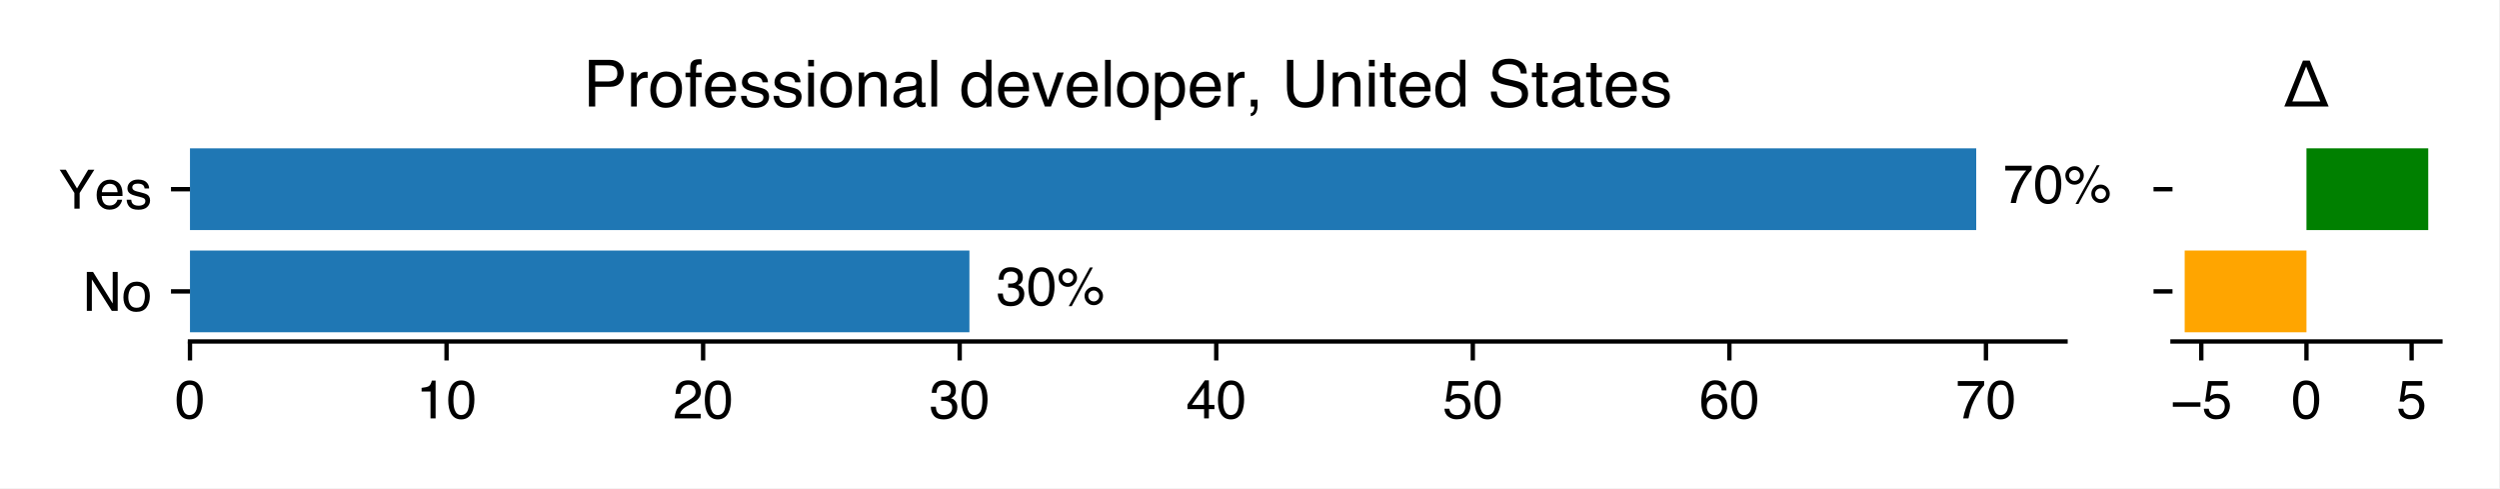
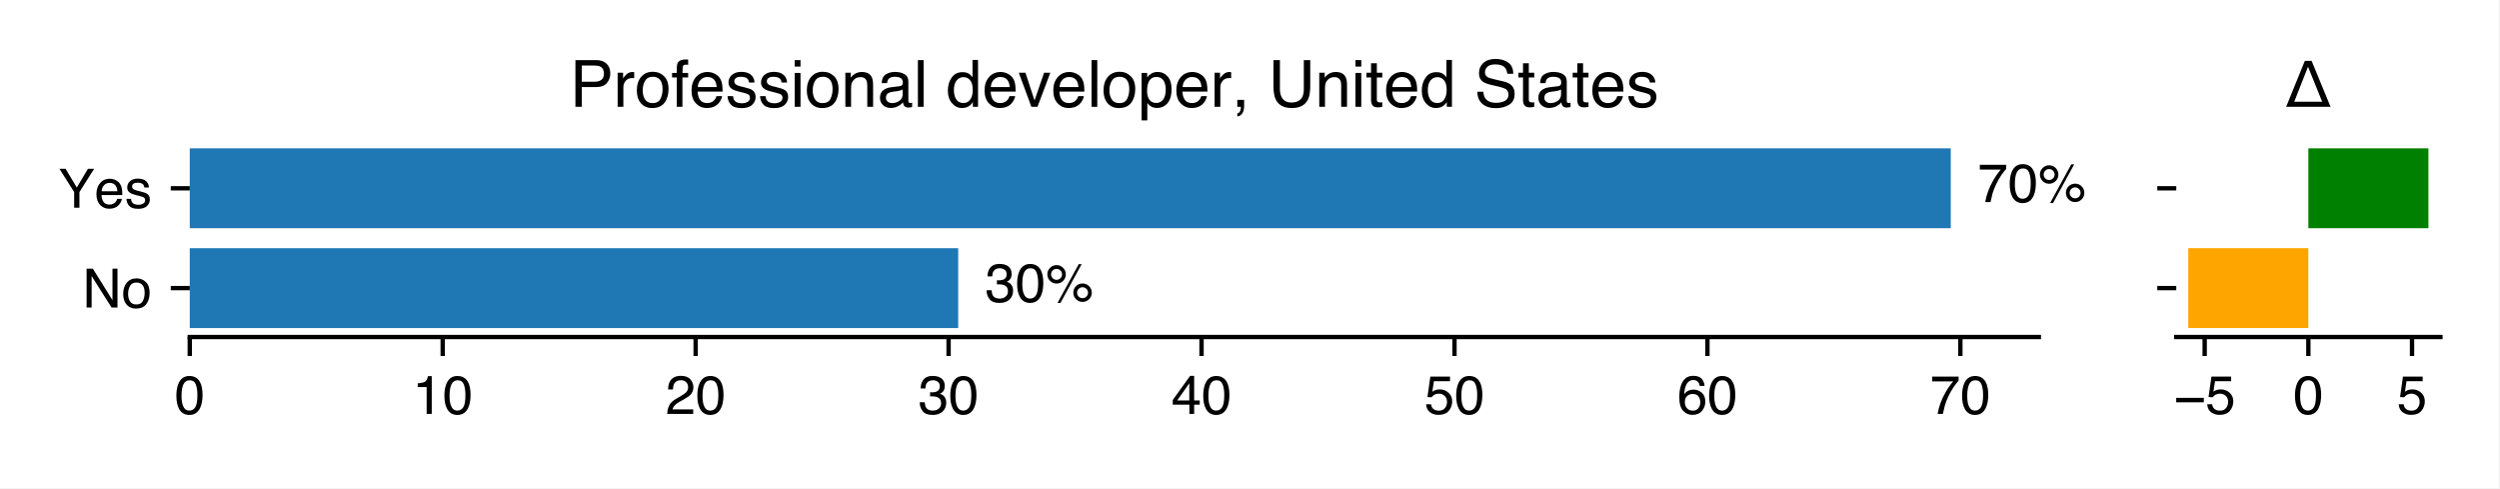
<svg xmlns="http://www.w3.org/2000/svg" xmlns:xlink="http://www.w3.org/1999/xlink" width="460.8pt" height="90pt" viewBox="0 0 460.8 90" version="1.1">
  <defs>
    <style type="text/css">*{stroke-linejoin: round; stroke-linecap: butt}</style>
  </defs>
  <g id="figure_1">
    <g id="patch_1">
      <path d="M 0 90  L 460.8 90  L 460.8 0  L 0 0  z " style="fill: #ffffff" />
    </g>
    <g id="axes_1">
      <g id="patch_2">
-         <path d="M 35.031 62.942  L 380.869 62.942  L 380.869 25.642  L 35.031 25.642  z " style="fill: #ffffff" />
+         <path d="M 34.99 62.12  L 375.946 62.12  L 375.946 25.688  L 34.99 25.688  z " style="fill: #ffffff" />
      </g>
      <g id="patch_3">
-         <path d="M 35.031 61.247  L 178.756 61.247  L 178.756 46.176  L 35.031 46.176  z " clip-path="url(#p90d420f2b8)" style="fill: #1f77b4" />
+         <path d="M 34.99 60.464  L 176.686 60.464  L 176.686 45.744  L 34.99 45.744  z " clip-path="url(#p4881903146)" style="fill: #1f77b4" />
      </g>
      <g id="patch_4">
-         <path d="M 35.031 42.409  L 364.401 42.409  L 364.401 27.338  L 35.031 27.338  z " clip-path="url(#p90d420f2b8)" style="fill: #1f77b4" />
+         <path d="M 34.99 42.064  L 359.71 42.064  L 359.71 27.344  L 34.99 27.344  z " clip-path="url(#p4881903146)" style="fill: #1f77b4" />
      </g>
      <g id="matplotlib.axis_1">
        <g id="xtick_1">
          <g id="line2d_1">
            <defs>
              <path id="m4c99cd72f3" d="M 0 0  L 0 3.5  " style="stroke: #000000; stroke-width: 0.8" />
            </defs>
            <g>
-               <use xlink:href="#m4c99cd72f3" x="35.031" y="62.942" style="stroke: #000000; stroke-width: 0.8" />
+               <use xlink:href="#m4c99cd72f3" x="34.99" y="62.12" style="stroke: #000000; stroke-width: 0.8" />
            </g>
          </g>
          <g id="text_1">
-             <g transform="translate(32.25078 77.11562)scale(0.1 -0.1)">
+             <g transform="translate(32.20953 76.29344) scale(0.1 -0.1)">
              <defs>
                <path id="Helvetica-30" d="M 1731 4475  Q 2600 4475 2988 3759  Q 3288 3206 3288 2244  Q 3288 1331 3016 734  Q 2622 -122 1728 -122  Q 922 -122 528 578  Q 200 1163 200 2147  Q 200 2909 397 3456  Q 766 4475 1731 4475  z M 1725 391  Q 2163 391 2422 778  Q 2681 1166 2681 2222  Q 2681 2984 2493 3476  Q 2306 3969 1766 3969  Q 1269 3969 1039 3501  Q 809 3034 809 2125  Q 809 1441 956 1025  Q 1181 391 1725 391  z " transform="scale(0.015625)" />
              </defs>
              <use xlink:href="#Helvetica-30" />
            </g>
          </g>
        </g>
        <g id="xtick_2">
          <g id="line2d_2">
            <g>
-               <use xlink:href="#m4c99cd72f3" x="82.341" y="62.942" style="stroke: #000000; stroke-width: 0.8" />
+               <use xlink:href="#m4c99cd72f3" x="81.632" y="62.12" style="stroke: #000000; stroke-width: 0.8" />
            </g>
          </g>
          <g id="text_2">
-             <g transform="translate(76.77971 77.11562)scale(0.1 -0.1)">
+             <g transform="translate(76.07063 76.29344) scale(0.1 -0.1)">
              <defs>
                <path id="Helvetica-31" d="M 613 3169  L 613 3600  Q 1222 3659 1462 3798  Q 1703 3938 1822 4456  L 2266 4456  L 2266 0  L 1666 0  L 1666 3169  L 613 3169  z " transform="scale(0.015625)" />
              </defs>
              <use xlink:href="#Helvetica-31" />
              <use xlink:href="#Helvetica-30" x="55.615" />
            </g>
          </g>
        </g>
        <g id="xtick_3">
          <g id="line2d_3">
            <g>
-               <use xlink:href="#m4c99cd72f3" x="129.65" y="62.942" style="stroke: #000000; stroke-width: 0.8" />
+               <use xlink:href="#m4c99cd72f3" x="128.273" y="62.12" style="stroke: #000000; stroke-width: 0.8" />
            </g>
          </g>
          <g id="text_3">
-             <g transform="translate(124.0891 77.11562)scale(0.1 -0.1)">
+             <g transform="translate(122.7122 76.29344) scale(0.1 -0.1)">
              <defs>
                <path id="Helvetica-32" d="M 200 0  Q 231 578 439 1006  Q 647 1434 1250 1784  L 1850 2131  Q 2253 2366 2416 2531  Q 2672 2791 2672 3125  Q 2672 3516 2437 3745  Q 2203 3975 1813 3975  Q 1234 3975 1013 3538  Q 894 3303 881 2888  L 309 2888  Q 319 3472 525 3841  Q 891 4491 1816 4491  Q 2584 4491 2939 4075  Q 3294 3659 3294 3150  Q 3294 2613 2916 2231  Q 2697 2009 2131 1694  L 1703 1456  Q 1397 1288 1222 1134  Q 909 863 828 531  L 3272 531  L 3272 0  L 200 0  z " transform="scale(0.015625)" />
              </defs>
              <use xlink:href="#Helvetica-32" />
              <use xlink:href="#Helvetica-30" x="55.615" />
            </g>
          </g>
        </g>
        <g id="xtick_4">
          <g id="line2d_4">
            <g>
-               <use xlink:href="#m4c99cd72f3" x="176.959" y="62.942" style="stroke: #000000; stroke-width: 0.8" />
+               <use xlink:href="#m4c99cd72f3" x="174.915" y="62.12" style="stroke: #000000; stroke-width: 0.8" />
            </g>
          </g>
          <g id="text_4">
-             <g transform="translate(171.3985 77.11562)scale(0.1 -0.1)">
+             <g transform="translate(169.3538 76.29344) scale(0.1 -0.1)">
              <defs>
                <path id="Helvetica-33" d="M 1663 -122  Q 869 -122 511 314  Q 153 750 153 1375  L 741 1375  Q 778 941 903 744  Q 1122 391 1694 391  Q 2138 391 2406 628  Q 2675 866 2675 1241  Q 2675 1703 2392 1887  Q 2109 2072 1606 2072  Q 1550 2072 1492 2070  Q 1434 2069 1375 2066  L 1375 2563  Q 1463 2553 1522 2550  Q 1581 2547 1650 2547  Q 1966 2547 2169 2647  Q 2525 2822 2525 3272  Q 2525 3606 2287 3787  Q 2050 3969 1734 3969  Q 1172 3969 956 3594  Q 838 3388 822 3006  L 266 3006  Q 266 3506 466 3856  Q 809 4481 1675 4481  Q 2359 4481 2734 4176  Q 3109 3872 3109 3294  Q 3109 2881 2888 2625  Q 2750 2466 2531 2375  Q 2884 2278 3082 2001  Q 3281 1725 3281 1325  Q 3281 684 2859 281  Q 2438 -122 1663 -122  z " transform="scale(0.015625)" />
              </defs>
              <use xlink:href="#Helvetica-33" />
              <use xlink:href="#Helvetica-30" x="55.615" />
            </g>
          </g>
        </g>
        <g id="xtick_5">
          <g id="line2d_5">
            <g>
-               <use xlink:href="#m4c99cd72f3" x="224.269" y="62.942" style="stroke: #000000; stroke-width: 0.8" />
+               <use xlink:href="#m4c99cd72f3" x="221.556" y="62.12" style="stroke: #000000; stroke-width: 0.8" />
            </g>
          </g>
          <g id="text_5">
-             <g transform="translate(218.7079 77.11562)scale(0.1 -0.1)">
+             <g transform="translate(215.9953 76.29344) scale(0.1 -0.1)">
              <defs>
                <path id="Helvetica-34" d="M 2116 1584  L 2116 3613  L 681 1584  L 2116 1584  z M 2125 0  L 2125 1094  L 163 1094  L 163 1644  L 2213 4488  L 2688 4488  L 2688 1584  L 3347 1584  L 3347 1094  L 2688 1094  L 2688 0  L 2125 0  z " transform="scale(0.015625)" />
              </defs>
              <use xlink:href="#Helvetica-34" />
              <use xlink:href="#Helvetica-30" x="55.615" />
            </g>
          </g>
        </g>
        <g id="xtick_6">
          <g id="line2d_6">
            <g>
-               <use xlink:href="#m4c99cd72f3" x="271.578" y="62.942" style="stroke: #000000; stroke-width: 0.8" />
+               <use xlink:href="#m4c99cd72f3" x="268.198" y="62.12" style="stroke: #000000; stroke-width: 0.8" />
            </g>
          </g>
          <g id="text_6">
-             <g transform="translate(266.0173 77.11562)scale(0.1 -0.1)">
+             <g transform="translate(262.6369 76.29344) scale(0.1 -0.1)">
              <defs>
                <path id="Helvetica-35" d="M 791 1141  Q 847 659 1238 475  Q 1438 381 1700 381  Q 2200 381 2440 700  Q 2681 1019 2681 1406  Q 2681 1875 2395 2131  Q 2109 2388 1709 2388  Q 1419 2388 1211 2275  Q 1003 2163 856 1963  L 369 1991  L 709 4400  L 3034 4400  L 3034 3856  L 1131 3856  L 941 2613  Q 1097 2731 1238 2791  Q 1488 2894 1816 2894  Q 2431 2894 2859 2497  Q 3288 2100 3288 1491  Q 3288 856 2895 371  Q 2503 -113 1644 -113  Q 1097 -113 676 195  Q 256 503 206 1141  L 791 1141  z " transform="scale(0.015625)" />
              </defs>
              <use xlink:href="#Helvetica-35" />
              <use xlink:href="#Helvetica-30" x="55.615" />
            </g>
          </g>
        </g>
        <g id="xtick_7">
          <g id="line2d_7">
            <g>
-               <use xlink:href="#m4c99cd72f3" x="318.888" y="62.942" style="stroke: #000000; stroke-width: 0.8" />
+               <use xlink:href="#m4c99cd72f3" x="314.839" y="62.12" style="stroke: #000000; stroke-width: 0.8" />
            </g>
          </g>
          <g id="text_7">
-             <g transform="translate(313.3267 77.11562)scale(0.1 -0.1)">
+             <g transform="translate(309.2785 76.29344) scale(0.1 -0.1)">
              <defs>
                <path id="Helvetica-36" d="M 1872 4494  Q 2622 4494 2917 4105  Q 3213 3716 3213 3303  L 2656 3303  Q 2606 3569 2497 3719  Q 2294 4000 1881 4000  Q 1409 4000 1131 3564  Q 853 3128 822 2316  Q 1016 2600 1309 2741  Q 1578 2866 1909 2866  Q 2472 2866 2890 2506  Q 3309 2147 3309 1434  Q 3309 825 2912 354  Q 2516 -116 1781 -116  Q 1153 -116 697 361  Q 241 838 241 1966  Q 241 2800 444 3381  Q 834 4494 1872 4494  z M 1831 384  Q 2275 384 2495 682  Q 2716 981 2716 1388  Q 2716 1731 2519 2042  Q 2322 2353 1803 2353  Q 1441 2353 1167 2112  Q 894 1872 894 1388  Q 894 963 1142 673  Q 1391 384 1831 384  z " transform="scale(0.015625)" />
              </defs>
              <use xlink:href="#Helvetica-36" />
              <use xlink:href="#Helvetica-30" x="55.615" />
            </g>
          </g>
        </g>
        <g id="xtick_8">
          <g id="line2d_8">
            <g>
-               <use xlink:href="#m4c99cd72f3" x="366.197" y="62.942" style="stroke: #000000; stroke-width: 0.8" />
+               <use xlink:href="#m4c99cd72f3" x="361.481" y="62.12" style="stroke: #000000; stroke-width: 0.8" />
            </g>
          </g>
          <g id="text_8">
-             <g transform="translate(360.6361 77.11562)scale(0.1 -0.1)">
+             <g transform="translate(355.92 76.29344) scale(0.1 -0.1)">
              <defs>
                <path id="Helvetica-37" d="M 3347 4400  L 3347 3909  Q 3131 3700 2773 3181  Q 2416 2663 2141 2063  Q 1869 1478 1728 997  Q 1638 688 1494 0  L 872 0  Q 1084 1281 1809 2550  Q 2238 3294 2709 3834  L 234 3834  L 234 4400  L 3347 4400  z " transform="scale(0.015625)" />
              </defs>
              <use xlink:href="#Helvetica-37" />
              <use xlink:href="#Helvetica-30" x="55.615" />
            </g>
          </g>
        </g>
      </g>
      <g id="matplotlib.axis_2">
        <g id="ytick_1">
          <g id="line2d_9">
            <defs>
              <path id="m8e343aef83" d="M 0 0  L -3.5 0  " style="stroke: #000000; stroke-width: 0.8" />
            </defs>
            <g>
-               <use xlink:href="#m8e343aef83" x="35.031" y="53.711" style="stroke: #000000; stroke-width: 0.8" />
+               <use xlink:href="#m8e343aef83" x="34.99" y="53.104" style="stroke: #000000; stroke-width: 0.8" />
            </g>
          </g>
          <g id="text_9">
-             <g transform="translate(15.24844 57.29818)scale(0.1 -0.1)">
+             <g transform="translate(15.20719 56.6906) scale(0.1 -0.1)">
              <defs>
                <path id="Helvetica-4e" d="M 488 4591  L 1222 4591  L 3541 872  L 3541 4591  L 4131 4591  L 4131 0  L 3434 0  L 1081 3716  L 1081 0  L 488 0  L 488 4591  z M 2269 4591  L 2269 4591  z " transform="scale(0.015625)" />
                <path id="Helvetica-6f" d="M 1741 363  Q 2300 363 2508 786  Q 2716 1209 2716 1728  Q 2716 2197 2566 2491  Q 2328 2953 1747 2953  Q 1231 2953 997 2559  Q 763 2166 763 1609  Q 763 1075 997 719  Q 1231 363 1741 363  z M 1763 3444  Q 2409 3444 2856 3012  Q 3303 2581 3303 1744  Q 3303 934 2909 406  Q 2516 -122 1688 -122  Q 997 -122 590 345  Q 184 813 184 1600  Q 184 2444 612 2944  Q 1041 3444 1763 3444  z M 1744 3428  L 1744 3428  z " transform="scale(0.015625)" />
              </defs>
              <use xlink:href="#Helvetica-4e" />
              <use xlink:href="#Helvetica-6f" x="72.217" />
            </g>
          </g>
        </g>
        <g id="ytick_2">
          <g id="line2d_10">
            <g>
-               <use xlink:href="#m8e343aef83" x="35.031" y="34.873" style="stroke: #000000; stroke-width: 0.8" />
+               <use xlink:href="#m8e343aef83" x="34.99" y="34.704" style="stroke: #000000; stroke-width: 0.8" />
            </g>
          </g>
          <g id="text_10">
-             <g transform="translate(10.8 38.45995)scale(0.1 -0.1)">
+             <g transform="translate(10.75875 38.29034) scale(0.1 -0.1)">
              <defs>
                <path id="Helvetica-59" d="M 131 4591  L 856 4591  L 2175 2384  L 3494 4591  L 4222 4591  L 2488 1850  L 2488 0  L 1866 0  L 1866 1850  L 131 4591  z M 2184 4591  L 2184 4591  z " transform="scale(0.015625)" />
                <path id="Helvetica-65" d="M 1806 3422  Q 2163 3422 2497 3255  Q 2831 3088 3006 2822  Q 3175 2569 3231 2231  Q 3281 2000 3281 1494  L 828 1494  Q 844 984 1069 676  Q 1294 369 1766 369  Q 2206 369 2469 659  Q 2619 828 2681 1050  L 3234 1050  Q 3213 866 3089 639  Q 2966 413 2813 269  Q 2556 19 2178 -69  Q 1975 -119 1719 -119  Q 1094 -119 659 336  Q 225 791 225 1609  Q 225 2416 662 2919  Q 1100 3422 1806 3422  z M 2703 1941  Q 2669 2306 2544 2525  Q 2313 2931 1772 2931  Q 1384 2931 1121 2651  Q 859 2372 844 1941  L 2703 1941  z M 1753 3428  L 1753 3428  z " transform="scale(0.015625)" />
                <path id="Helvetica-73" d="M 747 1050  Q 772 769 888 619  Q 1100 347 1625 347  Q 1938 347 2175 483  Q 2413 619 2413 903  Q 2413 1119 2222 1231  Q 2100 1300 1741 1391  L 1294 1503  Q 866 1609 663 1741  Q 300 1969 300 2372  Q 300 2847 642 3140  Q 984 3434 1563 3434  Q 2319 3434 2653 2991  Q 2863 2709 2856 2384  L 2325 2384  Q 2309 2575 2191 2731  Q 1997 2953 1519 2953  Q 1200 2953 1036 2831  Q 872 2709 872 2509  Q 872 2291 1088 2159  Q 1213 2081 1456 2022  L 1828 1931  Q 2434 1784 2641 1647  Q 2969 1431 2969 969  Q 2969 522 2630 197  Q 2291 -128 1597 -128  Q 850 -128 539 211  Q 228 550 206 1050  L 747 1050  z M 1578 3428  L 1578 3428  z " transform="scale(0.015625)" />
              </defs>
              <use xlink:href="#Helvetica-59" />
              <use xlink:href="#Helvetica-65" x="66.699" />
              <use xlink:href="#Helvetica-73" x="122.314" />
            </g>
          </g>
        </g>
      </g>
      <g id="patch_5">
-         <path d="M 35.031 62.942  L 380.869 62.942  " style="fill: none; stroke: #000000; stroke-width: 0.8; stroke-linejoin: miter; stroke-linecap: square" />
+         <path d="M 34.99 62.12  L 375.946 62.12  " style="fill: none; stroke: #000000; stroke-width: 0.8; stroke-linejoin: miter; stroke-linecap: square" />
      </g>
      <g id="text_11">
-         <g transform="translate(183.749 56.25599)scale(0.1 -0.1)">
+         <g transform="translate(181.6789 55.64841) scale(0.1 -0.1)">
          <defs>
            <path id="Helvetica-25" d="M 4363 2175  Q 4813 2175 5131 1856  Q 5450 1538 5450 1088  Q 5450 638 5131 319  Q 4813 0 4363 0  Q 3909 0 3590 319  Q 3272 638 3272 1088  Q 3272 1538 3590 1856  Q 3909 2175 4363 2175  z M 3909 4456  L 4256 4456  L 1753 -119  L 1406 -119  L 3909 4456  z M 1294 2606  Q 1563 2606 1752 2795  Q 1941 2984 1941 3250  Q 1941 3516 1752 3705  Q 1563 3894 1294 3894  Q 1028 3894 839 3706  Q 650 3519 650 3250  Q 650 2984 839 2795  Q 1028 2606 1294 2606  z M 1294 4341  Q 1747 4341 2065 4020  Q 2384 3700 2384 3250  Q 2384 2800 2065 2481  Q 1747 2163 1294 2163  Q 844 2163 525 2481  Q 206 2800 206 3250  Q 206 3700 525 4020  Q 844 4341 1294 4341  z M 4363 444  Q 4628 444 4817 633  Q 5006 822 5006 1088  Q 5006 1353 4817 1542  Q 4628 1731 4363 1731  Q 4094 1731 3905 1542  Q 3716 1353 3716 1088  Q 3716 822 3905 633  Q 4094 444 4363 444  z " transform="scale(0.015625)" />
          </defs>
          <use xlink:href="#Helvetica-33" />
          <use xlink:href="#Helvetica-30" x="55.615" />
          <use xlink:href="#Helvetica-25" x="111.23" />
        </g>
      </g>
      <g id="text_12">
-         <g transform="translate(369.3935 37.41776)scale(0.1 -0.1)">
+         <g transform="translate(364.7028 37.24815) scale(0.1 -0.1)">
          <use xlink:href="#Helvetica-37" />
          <use xlink:href="#Helvetica-30" x="55.615" />
          <use xlink:href="#Helvetica-25" x="111.23" />
        </g>
      </g>
      <g id="text_13">
-         <g transform="translate(107.5645 19.6425)scale(0.12 -0.12)">
+         <g transform="translate(105.0823 19.6875) scale(0.12 -0.12)">
          <defs>
            <path id="Helvetica-50" d="M 547 4591  L 2613 4591  Q 3225 4591 3600 4245  Q 3975 3900 3975 3275  Q 3975 2738 3640 2339  Q 3306 1941 2613 1941  L 1169 1941  L 1169 0  L 547 0  L 547 4591  z M 3347 3272  Q 3347 3778 2972 3959  Q 2766 4056 2406 4056  L 1169 4056  L 1169 2466  L 2406 2466  Q 2825 2466 3086 2644  Q 3347 2822 3347 3272  z " transform="scale(0.015625)" />
            <path id="Helvetica-72" d="M 428 3347  L 963 3347  L 963 2769  Q 1028 2938 1284 3180  Q 1541 3422 1875 3422  Q 1891 3422 1928 3419  Q 1966 3416 2056 3406  L 2056 2813  Q 2006 2822 1964 2825  Q 1922 2828 1872 2828  Q 1447 2828 1219 2554  Q 991 2281 991 1925  L 991 0  L 428 0  L 428 3347  z " transform="scale(0.015625)" />
            <path id="Helvetica-66" d="M 553 3856  Q 566 4206 675 4369  Q 872 4656 1434 4656  Q 1488 4656 1544 4653  Q 1600 4650 1672 4644  L 1672 4131  Q 1584 4138 1545 4139  Q 1506 4141 1472 4141  Q 1216 4141 1166 4008  Q 1116 3875 1116 3331  L 1672 3331  L 1672 2888  L 1109 2888  L 1109 0  L 553 0  L 553 2888  L 88 2888  L 88 3331  L 553 3331  L 553 3856  z " transform="scale(0.015625)" />
            <path id="Helvetica-69" d="M 413 3331  L 984 3331  L 984 0  L 413 0  L 413 3331  z M 413 4591  L 984 4591  L 984 3953  L 413 3953  L 413 4591  z " transform="scale(0.015625)" />
            <path id="Helvetica-6e" d="M 413 3347  L 947 3347  L 947 2872  Q 1184 3166 1450 3294  Q 1716 3422 2041 3422  Q 2753 3422 3003 2925  Q 3141 2653 3141 2147  L 3141 0  L 2569 0  L 2569 2109  Q 2569 2416 2478 2603  Q 2328 2916 1934 2916  Q 1734 2916 1606 2875  Q 1375 2806 1200 2600  Q 1059 2434 1017 2257  Q 975 2081 975 1753  L 975 0  L 413 0  L 413 3347  z M 1734 3428  L 1734 3428  z " transform="scale(0.015625)" />
            <path id="Helvetica-61" d="M 844 891  Q 844 647 1022 506  Q 1200 366 1444 366  Q 1741 366 2019 503  Q 2488 731 2488 1250  L 2488 1703  Q 2384 1638 2221 1594  Q 2059 1550 1903 1531  L 1563 1488  Q 1256 1447 1103 1359  Q 844 1213 844 891  z M 2206 2028  Q 2400 2053 2466 2191  Q 2503 2266 2503 2406  Q 2503 2694 2298 2823  Q 2094 2953 1713 2953  Q 1272 2953 1088 2716  Q 984 2584 953 2325  L 428 2325  Q 444 2944 830 3186  Q 1216 3428 1725 3428  Q 2316 3428 2684 3203  Q 3050 2978 3050 2503  L 3050 575  Q 3050 488 3086 434  Q 3122 381 3238 381  Q 3275 381 3322 386  Q 3369 391 3422 400  L 3422 -16  Q 3291 -53 3222 -62  Q 3153 -72 3034 -72  Q 2744 -72 2613 134  Q 2544 244 2516 444  Q 2344 219 2022 53  Q 1700 -113 1313 -113  Q 847 -113 551 170  Q 256 453 256 878  Q 256 1344 547 1600  Q 838 1856 1309 1916  L 2206 2028  z M 1741 3428  L 1741 3428  z " transform="scale(0.015625)" />
            <path id="Helvetica-6c" d="M 428 4591  L 991 4591  L 991 0  L 428 0  L 428 4591  z " transform="scale(0.015625)" />
            <path id="Helvetica-20" transform="scale(0.015625)" />
            <path id="Helvetica-64" d="M 769 1634  Q 769 1097 997 734  Q 1225 372 1728 372  Q 2119 372 2370 708  Q 2622 1044 2622 1672  Q 2622 2306 2362 2611  Q 2103 2916 1722 2916  Q 1297 2916 1033 2591  Q 769 2266 769 1634  z M 1616 3406  Q 2000 3406 2259 3244  Q 2409 3150 2600 2916  L 2600 4606  L 3141 4606  L 3141 0  L 2634 0  L 2634 466  Q 2438 156 2169 18  Q 1900 -119 1553 -119  Q 994 -119 584 351  Q 175 822 175 1603  Q 175 2334 548 2870  Q 922 3406 1616 3406  z " transform="scale(0.015625)" />
            <path id="Helvetica-76" d="M 688 3347  L 1581 622  L 2516 3347  L 3131 3347  L 1869 0  L 1269 0  L 34 3347  L 688 3347  z " transform="scale(0.015625)" />
            <path id="Helvetica-70" d="M 1825 378  Q 2219 378 2480 708  Q 2741 1038 2741 1694  Q 2741 2094 2625 2381  Q 2406 2934 1825 2934  Q 1241 2934 1025 2350  Q 909 2038 909 1556  Q 909 1169 1025 897  Q 1244 378 1825 378  z M 369 3331  L 916 3331  L 916 2888  Q 1084 3116 1284 3241  Q 1569 3428 1953 3428  Q 2522 3428 2919 2992  Q 3316 2556 3316 1747  Q 3316 653 2744 184  Q 2381 -113 1900 -113  Q 1522 -113 1266 53  Q 1116 147 931 375  L 931 -1334  L 369 -1334  L 369 3331  z " transform="scale(0.015625)" />
            <path id="Helvetica-2c" d="M 531 -653  Q 747 -616 834 -350  Q 881 -209 881 -78  Q 881 -56 879 -39  Q 878 -22 872 0  L 531 0  L 531 681  L 1200 681  L 1200 50  Q 1200 -322 1050 -603  Q 900 -884 531 -950  L 531 -653  z " transform="scale(0.015625)" />
            <path id="Helvetica-55" d="M 1163 4591  L 1163 1753  Q 1163 1253 1350 922  Q 1628 422 2288 422  Q 3078 422 3363 963  Q 3516 1256 3516 1753  L 3516 4591  L 4147 4591  L 4147 2013  Q 4147 1166 3919 709  Q 3500 -122 2338 -122  Q 1175 -122 759 709  Q 531 1166 531 2013  L 531 4591  L 1163 4591  z M 2341 4591  L 2341 4591  z " transform="scale(0.015625)" />
            <path id="Helvetica-74" d="M 525 4281  L 1094 4281  L 1094 3347  L 1628 3347  L 1628 2888  L 1094 2888  L 1094 703  Q 1094 528 1213 469  Q 1278 434 1431 434  Q 1472 434 1519 436  Q 1566 438 1628 444  L 1628 0  Q 1531 -28 1426 -40  Q 1322 -53 1200 -53  Q 806 -53 665 148  Q 525 350 525 672  L 525 2888  L 72 2888  L 72 3347  L 525 3347  L 525 4281  z " transform="scale(0.015625)" />
            <path id="Helvetica-53" d="M 894 1481  Q 916 1091 1078 847  Q 1388 391 2169 391  Q 2519 391 2806 491  Q 3363 684 3363 1184  Q 3363 1559 3128 1719  Q 2891 1875 2384 1991  L 1763 2131  Q 1153 2269 900 2434  Q 463 2722 463 3294  Q 463 3913 891 4309  Q 1319 4706 2103 4706  Q 2825 4706 3329 4357  Q 3834 4009 3834 3244  L 3250 3244  Q 3203 3613 3050 3809  Q 2766 4169 2084 4169  Q 1534 4169 1293 3937  Q 1053 3706 1053 3400  Q 1053 3063 1334 2906  Q 1519 2806 2169 2656  L 2813 2509  Q 3278 2403 3531 2219  Q 3969 1897 3969 1284  Q 3969 522 3414 194  Q 2859 -134 2125 -134  Q 1269 -134 784 303  Q 300 738 309 1481  L 894 1481  z M 2150 4716  L 2150 4716  z " transform="scale(0.015625)" />
          </defs>
          <use xlink:href="#Helvetica-50" />
          <use xlink:href="#Helvetica-72" x="66.699" />
          <use xlink:href="#Helvetica-6f" x="100" />
          <use xlink:href="#Helvetica-66" x="155.615" />
          <use xlink:href="#Helvetica-65" x="183.398" />
          <use xlink:href="#Helvetica-73" x="239.014" />
          <use xlink:href="#Helvetica-73" x="289.014" />
          <use xlink:href="#Helvetica-69" x="339.014" />
          <use xlink:href="#Helvetica-6f" x="361.23" />
          <use xlink:href="#Helvetica-6e" x="416.846" />
          <use xlink:href="#Helvetica-61" x="472.461" />
          <use xlink:href="#Helvetica-6c" x="528.076" />
          <use xlink:href="#Helvetica-20" x="550.293" />
          <use xlink:href="#Helvetica-64" x="578.076" />
          <use xlink:href="#Helvetica-65" x="633.691" />
          <use xlink:href="#Helvetica-76" x="689.307" />
          <use xlink:href="#Helvetica-65" x="739.307" />
          <use xlink:href="#Helvetica-6c" x="794.922" />
          <use xlink:href="#Helvetica-6f" x="817.139" />
          <use xlink:href="#Helvetica-70" x="872.754" />
          <use xlink:href="#Helvetica-65" x="928.369" />
          <use xlink:href="#Helvetica-72" x="983.984" />
          <use xlink:href="#Helvetica-2c" x="1017.285" />
          <use xlink:href="#Helvetica-20" x="1045.068" />
          <use xlink:href="#Helvetica-55" x="1072.852" />
          <use xlink:href="#Helvetica-6e" x="1145.068" />
          <use xlink:href="#Helvetica-69" x="1200.684" />
          <use xlink:href="#Helvetica-74" x="1222.9" />
          <use xlink:href="#Helvetica-65" x="1250.684" />
          <use xlink:href="#Helvetica-64" x="1306.299" />
          <use xlink:href="#Helvetica-20" x="1361.914" />
          <use xlink:href="#Helvetica-53" x="1389.697" />
          <use xlink:href="#Helvetica-74" x="1456.396" />
          <use xlink:href="#Helvetica-61" x="1484.18" />
          <use xlink:href="#Helvetica-74" x="1539.795" />
          <use xlink:href="#Helvetica-65" x="1567.578" />
          <use xlink:href="#Helvetica-73" x="1623.193" />
        </g>
      </g>
    </g>
    <g id="axes_2">
      <g id="patch_6">
-         <path d="M 400.595 62.942  L 450 62.942  L 450 25.642  L 400.595 25.642  z " style="fill: #ffffff" />
+         <path d="M 401.292 62.12  L 450 62.12  L 450 25.688  L 401.292 25.688  z " style="fill: #ffffff" />
      </g>
      <g id="patch_7">
-         <path d="M 425.297 61.247  L 402.84 61.247  L 402.84 46.176  L 425.297 46.176  z " clip-path="url(#p1d25e860d4)" style="fill: #ffa500" />
+         <path d="M 425.646 60.464  L 403.506 60.464  L 403.506 45.744  L 425.646 45.744  z " clip-path="url(#p300e24d336)" style="fill: #ffa500" />
      </g>
      <g id="patch_8">
-         <path d="M 425.297 42.409  L 447.754 42.409  L 447.754 27.338  L 425.297 27.338  z " clip-path="url(#p1d25e860d4)" style="fill: #008000" />
+         <path d="M 425.646 42.064  L 447.786 42.064  L 447.786 27.344  L 425.646 27.344  z " clip-path="url(#p300e24d336)" style="fill: #008000" />
      </g>
      <g id="matplotlib.axis_3">
        <g id="xtick_9">
          <g id="line2d_11">
            <g>
-               <use xlink:href="#m4c99cd72f3" x="405.906" y="62.942" style="stroke: #000000; stroke-width: 0.8" />
+               <use xlink:href="#m4c99cd72f3" x="406.528" y="62.12" style="stroke: #000000; stroke-width: 0.8" />
            </g>
          </g>
          <g id="text_14">
-             <g transform="translate(400.2052 77.11562)scale(0.1 -0.1)">
+             <g transform="translate(400.8276 76.29344) scale(0.1 -0.1)">
              <defs>
                <path id="Helvetica-2212" d="M 3547 1894  L 3547 1369  L 288 1369  L 288 1894  L 3547 1894  z " transform="scale(0.015625)" />
              </defs>
              <use xlink:href="#Helvetica-2212" />
              <use xlink:href="#Helvetica-35" x="58.398" />
            </g>
          </g>
        </g>
        <g id="xtick_10">
          <g id="line2d_12">
            <g>
-               <use xlink:href="#m4c99cd72f3" x="425.297" y="62.942" style="stroke: #000000; stroke-width: 0.8" />
+               <use xlink:href="#m4c99cd72f3" x="425.646" y="62.12" style="stroke: #000000; stroke-width: 0.8" />
            </g>
          </g>
          <g id="text_15">
-             <g transform="translate(422.5168 77.11562)scale(0.1 -0.1)">
+             <g transform="translate(422.8655 76.29344) scale(0.1 -0.1)">
              <use xlink:href="#Helvetica-30" />
            </g>
          </g>
        </g>
        <g id="xtick_11">
          <g id="line2d_13">
            <g>
-               <use xlink:href="#m4c99cd72f3" x="444.689" y="62.942" style="stroke: #000000; stroke-width: 0.8" />
+               <use xlink:href="#m4c99cd72f3" x="444.764" y="62.12" style="stroke: #000000; stroke-width: 0.8" />
            </g>
          </g>
          <g id="text_16">
-             <g transform="translate(441.9082 77.11562)scale(0.1 -0.1)">
+             <g transform="translate(441.9832 76.29344) scale(0.1 -0.1)">
              <use xlink:href="#Helvetica-35" />
            </g>
          </g>
        </g>
      </g>
      <g id="matplotlib.axis_4">
        <g id="ytick_3">
          <g id="line2d_14">
            <g>
-               <use xlink:href="#m8e343aef83" x="400.595" y="53.711" style="stroke: #000000; stroke-width: 0.8" />
+               <use xlink:href="#m8e343aef83" x="401.292" y="53.104" style="stroke: #000000; stroke-width: 0.8" />
            </g>
          </g>
        </g>
        <g id="ytick_4">
          <g id="line2d_15">
            <g>
-               <use xlink:href="#m8e343aef83" x="400.595" y="34.873" style="stroke: #000000; stroke-width: 0.8" />
+               <use xlink:href="#m8e343aef83" x="401.292" y="34.704" style="stroke: #000000; stroke-width: 0.8" />
            </g>
          </g>
        </g>
      </g>
      <g id="patch_9">
-         <path d="M 400.595 62.942  L 450 62.942  " style="fill: none; stroke: #000000; stroke-width: 0.8; stroke-linejoin: miter; stroke-linecap: square" />
+         <path d="M 401.292 62.12  L 450 62.12  " style="fill: none; stroke: #000000; stroke-width: 0.8; stroke-linejoin: miter; stroke-linecap: square" />
      </g>
      <g id="text_17">
-         <g transform="translate(420.9642 19.6425)scale(0.12 -0.12)">
+         <g transform="translate(421.3129 19.6875) scale(0.12 -0.12)">
          <defs>
            <path id="Helvetica-394" d="M 922 500  L 3672 500  L 2278 3941  L 922 500  z M 1966 4519  L 2631 4519  L 4494 0  L 128 0  L 1966 4519  z " transform="scale(0.015625)" />
          </defs>
          <use xlink:href="#Helvetica-394" />
        </g>
      </g>
    </g>
  </g>
  <defs>
-     <clipPath id="p90d420f2b8">
-       <rect x="35.031" y="25.642" width="345.838" height="37.3" />
+     <clipPath id="p4881903146">
+       <rect x="34.99" y="25.688" width="340.956" height="36.432" />
    </clipPath>
-     <clipPath id="p1d25e860d4">
-       <rect x="400.595" y="25.642" width="49.405" height="37.3" />
+     <clipPath id="p300e24d336">
+       <rect x="401.292" y="25.688" width="48.708" height="36.432" />
    </clipPath>
  </defs>
</svg>
